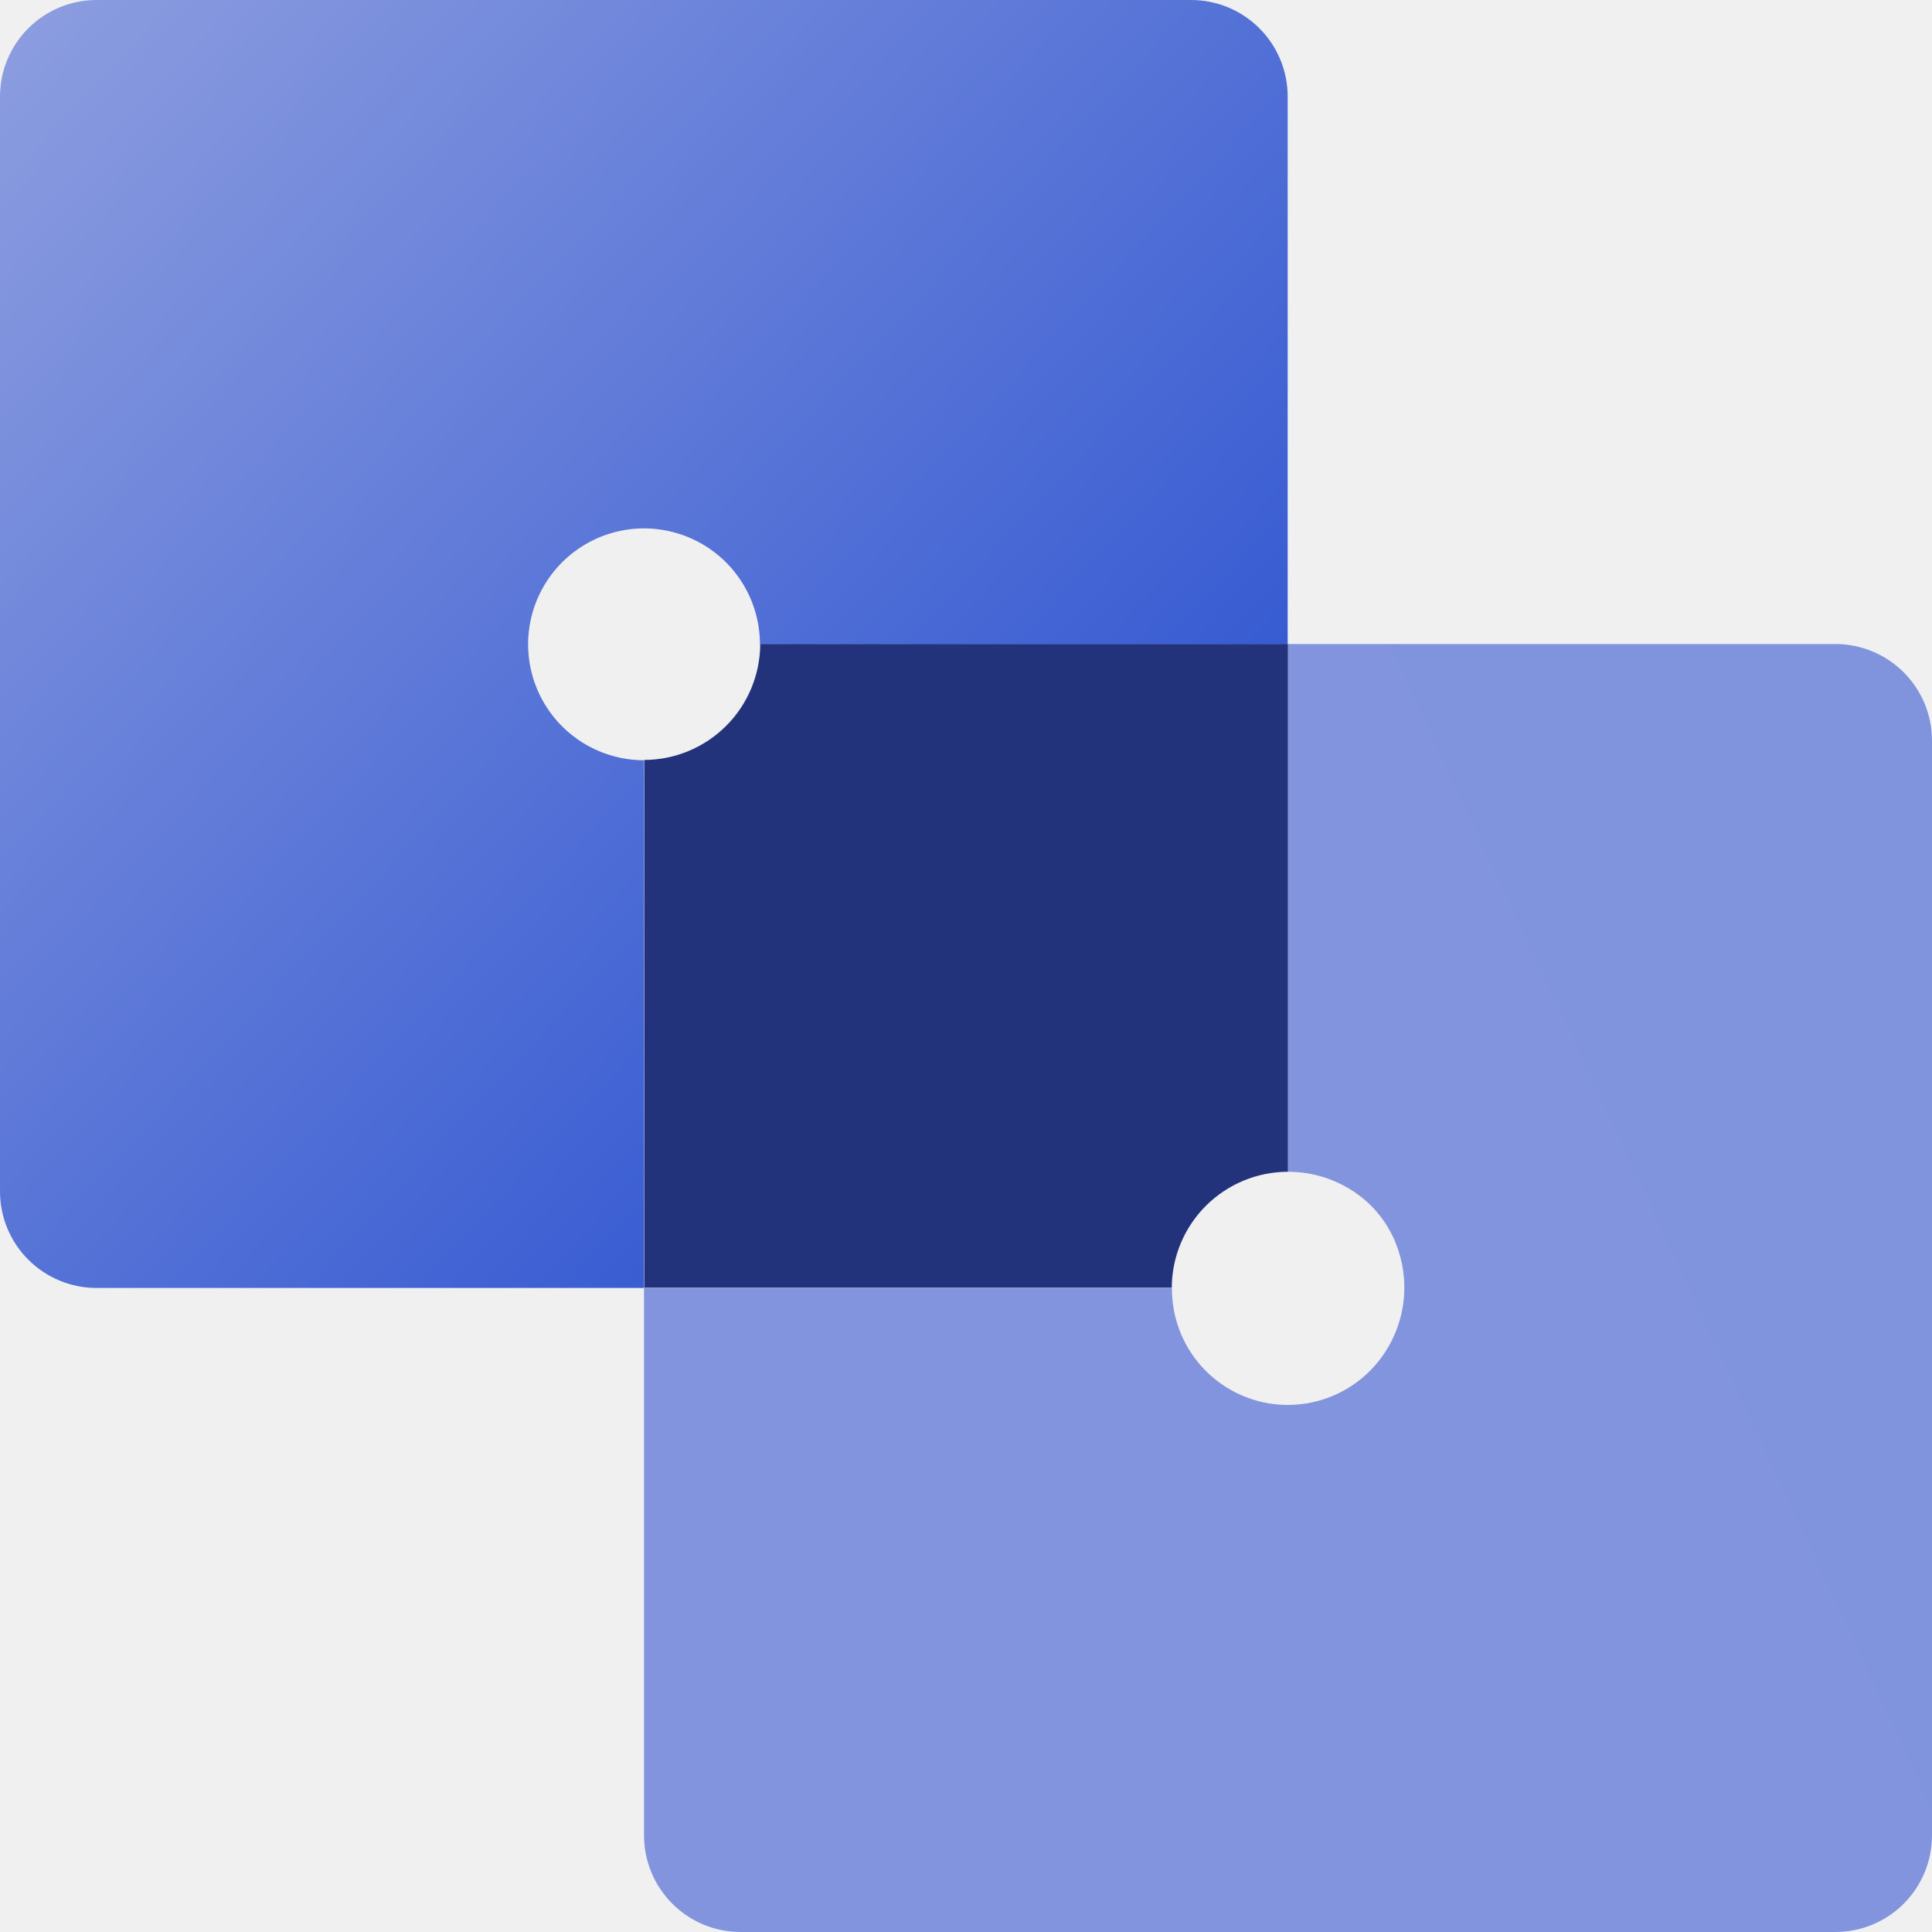
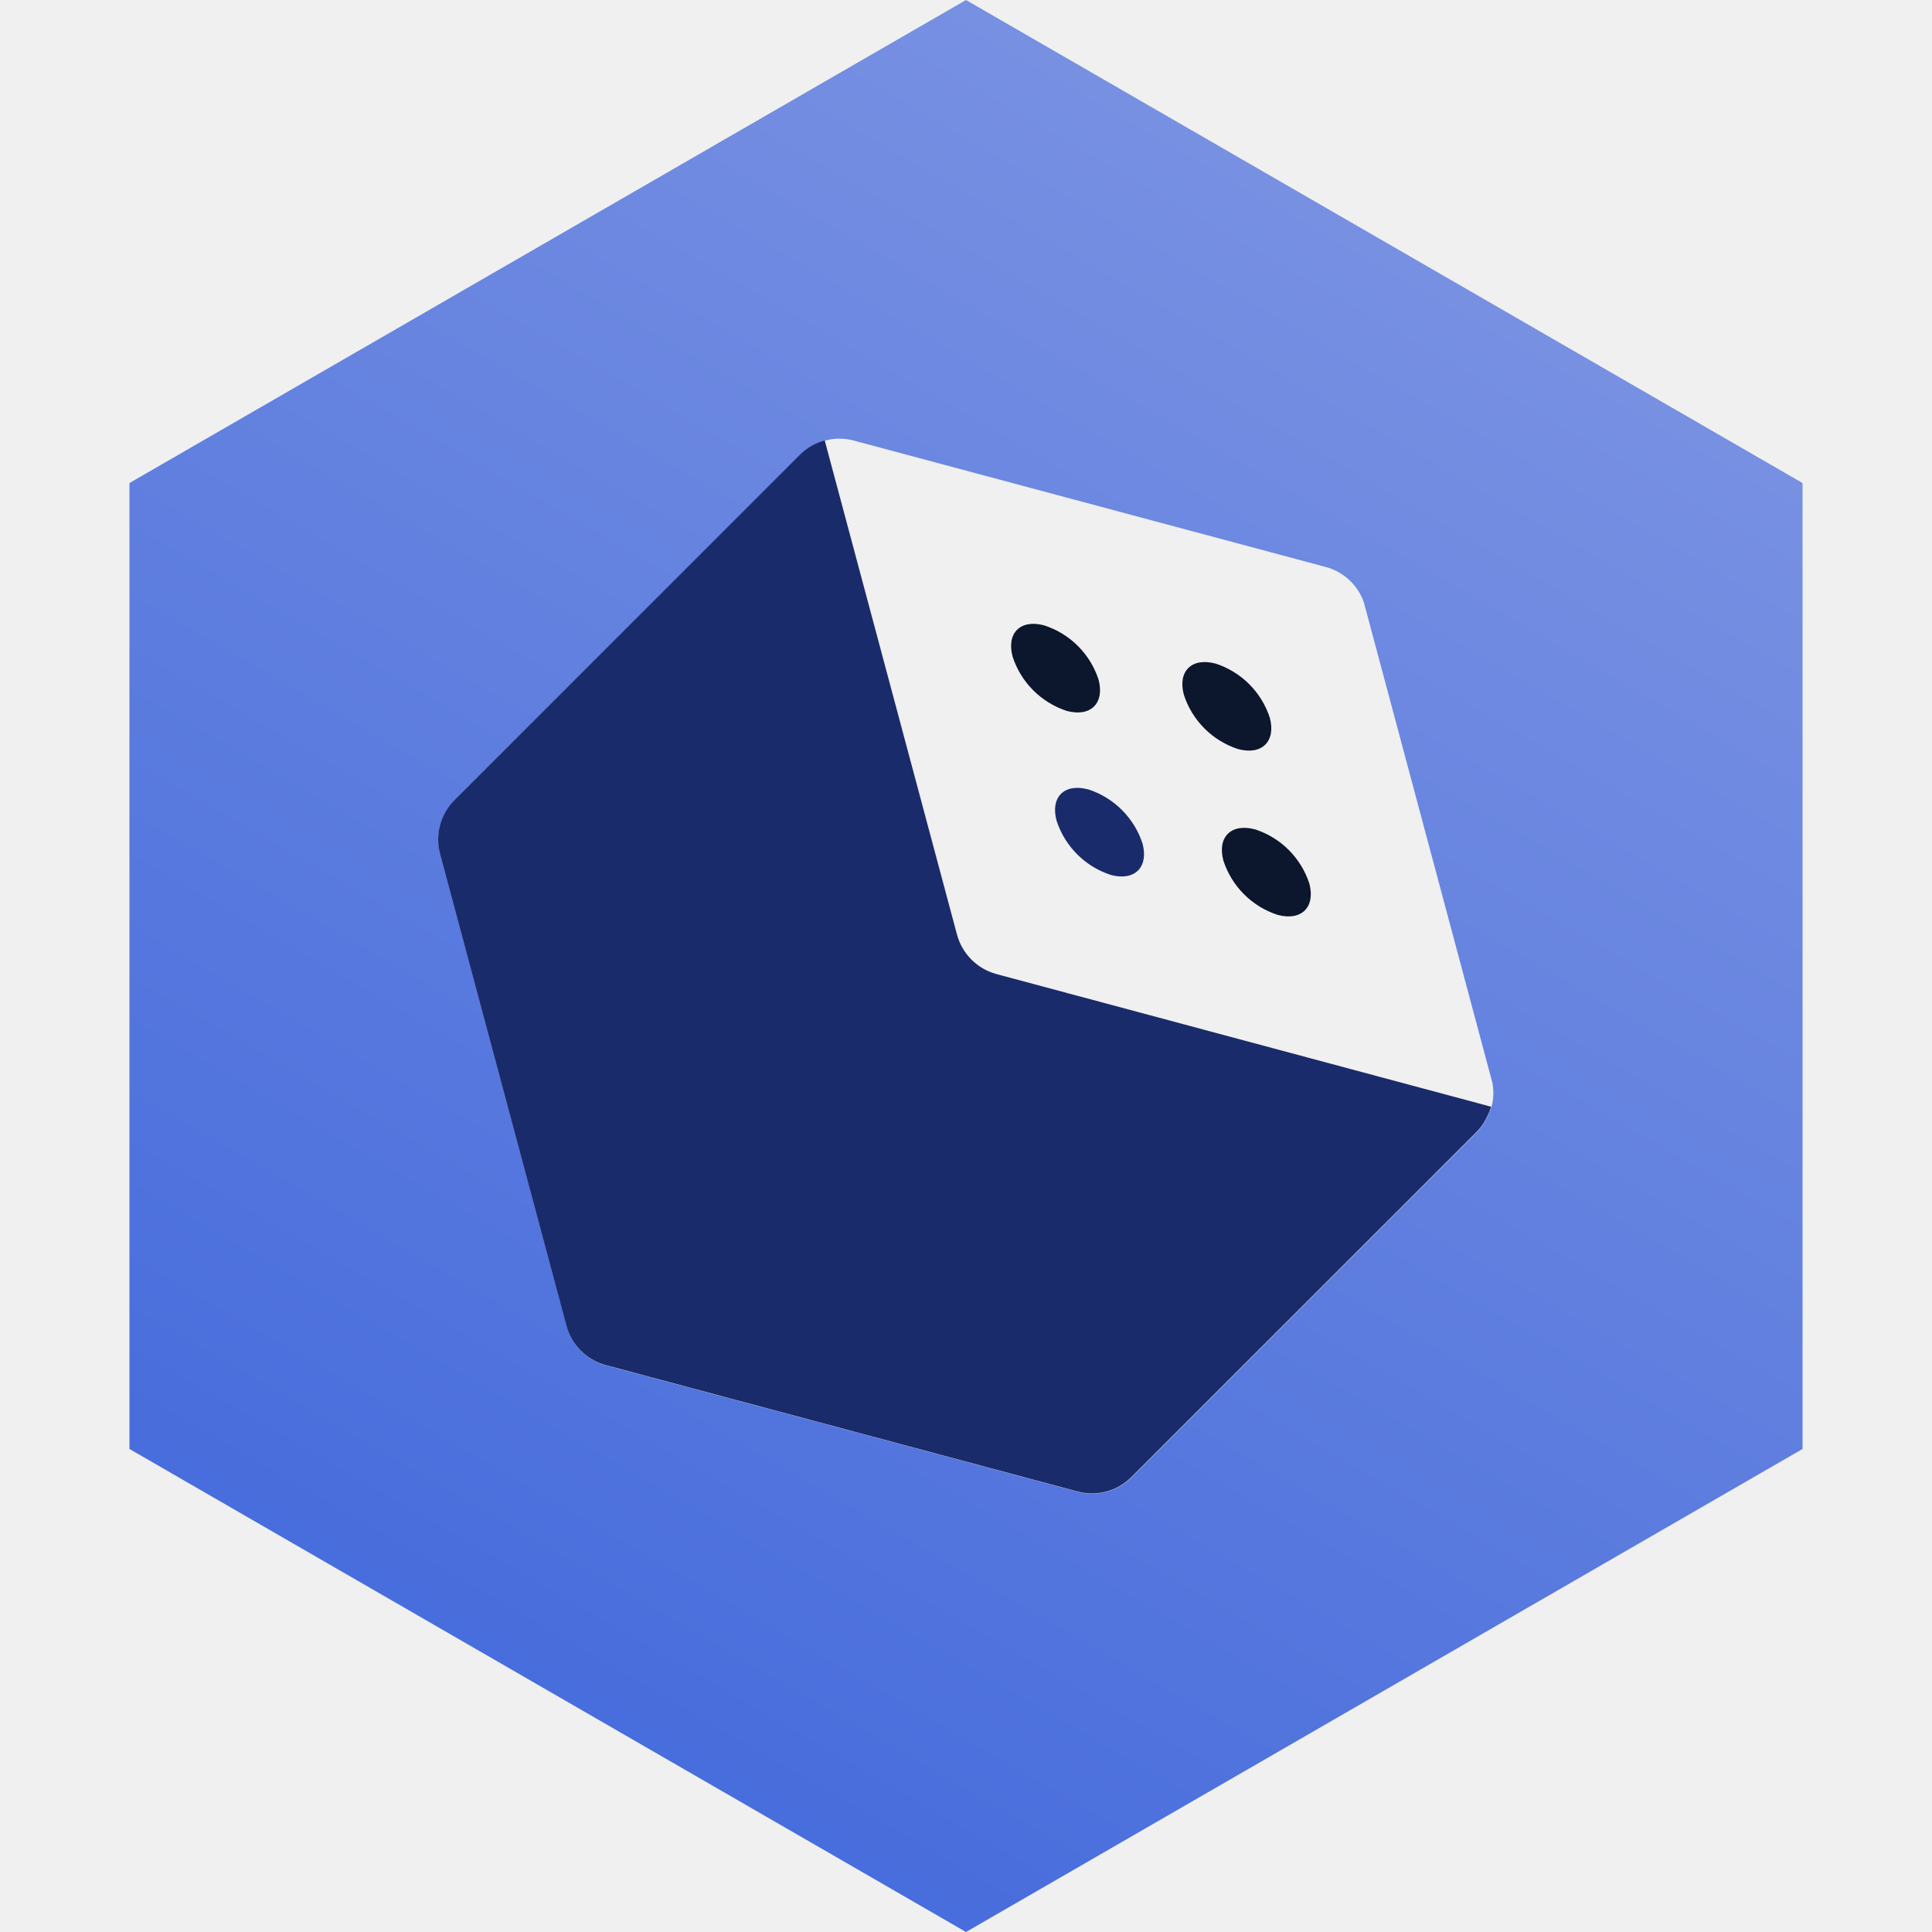
- <svg xmlns="http://www.w3.org/2000/svg" width="72" height="72" viewBox="0 0 72 72" fill="none">
-   <path d="M24.001 47.999V28.332C23.147 28.332 22.312 28.079 21.601 27.604C20.891 27.129 20.337 26.455 20.01 25.665C19.683 24.876 19.598 24.007 19.764 23.169C19.931 22.331 20.342 21.561 20.947 20.957C21.551 20.353 22.32 19.942 23.158 19.775C23.996 19.608 24.865 19.694 25.654 20.021C26.444 20.348 27.119 20.901 27.593 21.612C28.068 22.322 28.321 23.158 28.321 24.012H47.988V3.6C47.988 2.645 47.609 1.73 46.934 1.054C46.258 0.379 45.343 0 44.388 0L3.6 0C2.645 0 1.73 0.379 1.054 1.054C0.379 1.73 0 2.645 0 3.6L0 44.399C0 45.354 0.379 46.269 1.054 46.944C1.73 47.62 2.645 47.999 3.6 47.999H24.001Z" fill="url(#paint0_linear_315_67)" />
-   <path d="M68.4 24.001H47.999V43.668C48.911 43.667 49.802 43.949 50.548 44.474C51.291 44.996 51.843 45.747 52.117 46.613C52.336 47.279 52.392 47.987 52.281 48.679C52.17 49.371 51.896 50.027 51.48 50.591C50.94 51.328 50.179 51.875 49.309 52.153C48.438 52.431 47.501 52.426 46.633 52.138C45.766 51.85 45.012 51.294 44.48 50.55C43.949 49.806 43.667 48.913 43.675 47.999H24.001V68.4C24.001 69.355 24.381 70.27 25.056 70.946C25.731 71.621 26.646 72 27.601 72H68.4C69.355 72 70.27 71.621 70.946 70.946C71.621 70.27 72 69.355 72 68.4V27.601C72 26.646 71.621 25.731 70.946 25.056C70.27 24.381 69.355 24.001 68.4 24.001Z" fill="url(#paint1_linear_315_67)" />
-   <path d="M47.999 43.668V24.001H28.332C28.327 25.145 27.871 26.242 27.061 27.051C26.252 27.86 25.156 28.317 24.012 28.321V47.988H43.668C43.673 46.844 44.129 45.748 44.938 44.939C45.748 44.129 46.844 43.673 47.988 43.668H47.999Z" fill="#23337B" />
+ <svg xmlns="http://www.w3.org/2000/svg" xmlns:xlink="http://www.w3.org/1999/xlink" width="48" height="48" fill="none">
+   <g clip-path="url(#B)">
+     <path d="M24 0L3.216 12.001v23.998L24 48l20.784-12.001V12.001L24 0zm13.053 27.498s-.11.374-.355.623l-8.582 8.582c-.348.348-.858.487-1.338.359l-11.722-3.14a1.39 1.39 0 0 1-.978-.978l-3.14-11.722a1.38 1.38 0 0 1 .359-1.338l8.582-8.582c.172-.172.388-.293.616-.355a1.38 1.38 0 0 1 .722 0l11.722 3.14a1.38 1.38 0 0 1 .946.879L37.078 26.9a1.33 1.33 0 0 1-.022.601l-.004-.004z" fill="url(#A)" />
+     <g fill="#1a2b6b">
+       <path d="M37.053 27.498L24.755 24.2a1.39 1.39 0 0 1-.978-.978l-3.287-12.28a1.38 1.38 0 0 0-.616.355l-8.582 8.582c-.348.348-.487.857-.359 1.337l3.14 11.722a1.39 1.39 0 0 0 .978.978l11.722 3.14a1.38 1.38 0 0 0 1.337-.359l8.582-8.582c.249-.249.356-.623.356-.623l.004.004zm-10.019-7.886c-.59-.158-.942.191-.784.777a2.1 2.1 0 0 0 1.349 1.349c.59.158.942-.191.788-.777a2.1 2.1 0 0 0-1.348-1.349h-.004z" />
+     </g>
+     <g fill="#0c162c">
+       <use xlink:href="#C" />
+       <path d="M31.179 20.605c-.59-.157-.942.191-.784.777a2.1 2.1 0 0 0 1.348 1.348c.59.158.942-.191.788-.777a2.1 2.1 0 0 0-1.349-1.348h-.004zm-5.237-5.068c-.59-.158-.942.191-.784.777a2.1 2.1 0 0 0 1.348 1.349c.59.158.942-.191.788-.777a2.1 2.1 0 0 0-1.349-1.348h-.004z" />
+     </g>
+   </g>
  <defs>
-     <linearGradient id="paint0_linear_315_67" x1="0.281" y1="1.883" x2="36.839" y2="35.971" gradientUnits="userSpaceOnUse">
-       <stop stop-color="#8B9CDF" />
-       <stop offset="1" stop-color="#375BD2" />
+     <linearGradient id="A" x1="34.392" y1="5.999" x2="13.608" y2="42.001" gradientUnits="userSpaceOnUse">
+       <stop stop-color="#7790e2" />
+       <stop offset="1" stop-color="#486ddc" />
    </linearGradient>
-     <linearGradient id="paint1_linear_315_67" x1="2965.37" y1="8695.46" x2="10387.4" y2="5234.75" gradientUnits="userSpaceOnUse">
-       <stop stop-color="#8B9CDF" />
-       <stop offset="1" stop-color="#375BD2" />
-     </linearGradient>
+     <clipPath id="B">
+       <path fill="#fff" transform="translate(3.216)" d="M0 0h41.569v48H0z" />
+     </clipPath>
+     <path id="C" d="M30.197 16.486c-.59-.157-.942.191-.784.777a2.1 2.1 0 0 0 1.348 1.348c.59.158.942-.191.788-.777a2.1 2.1 0 0 0-1.349-1.348h-.004z" />
  </defs>
</svg>
